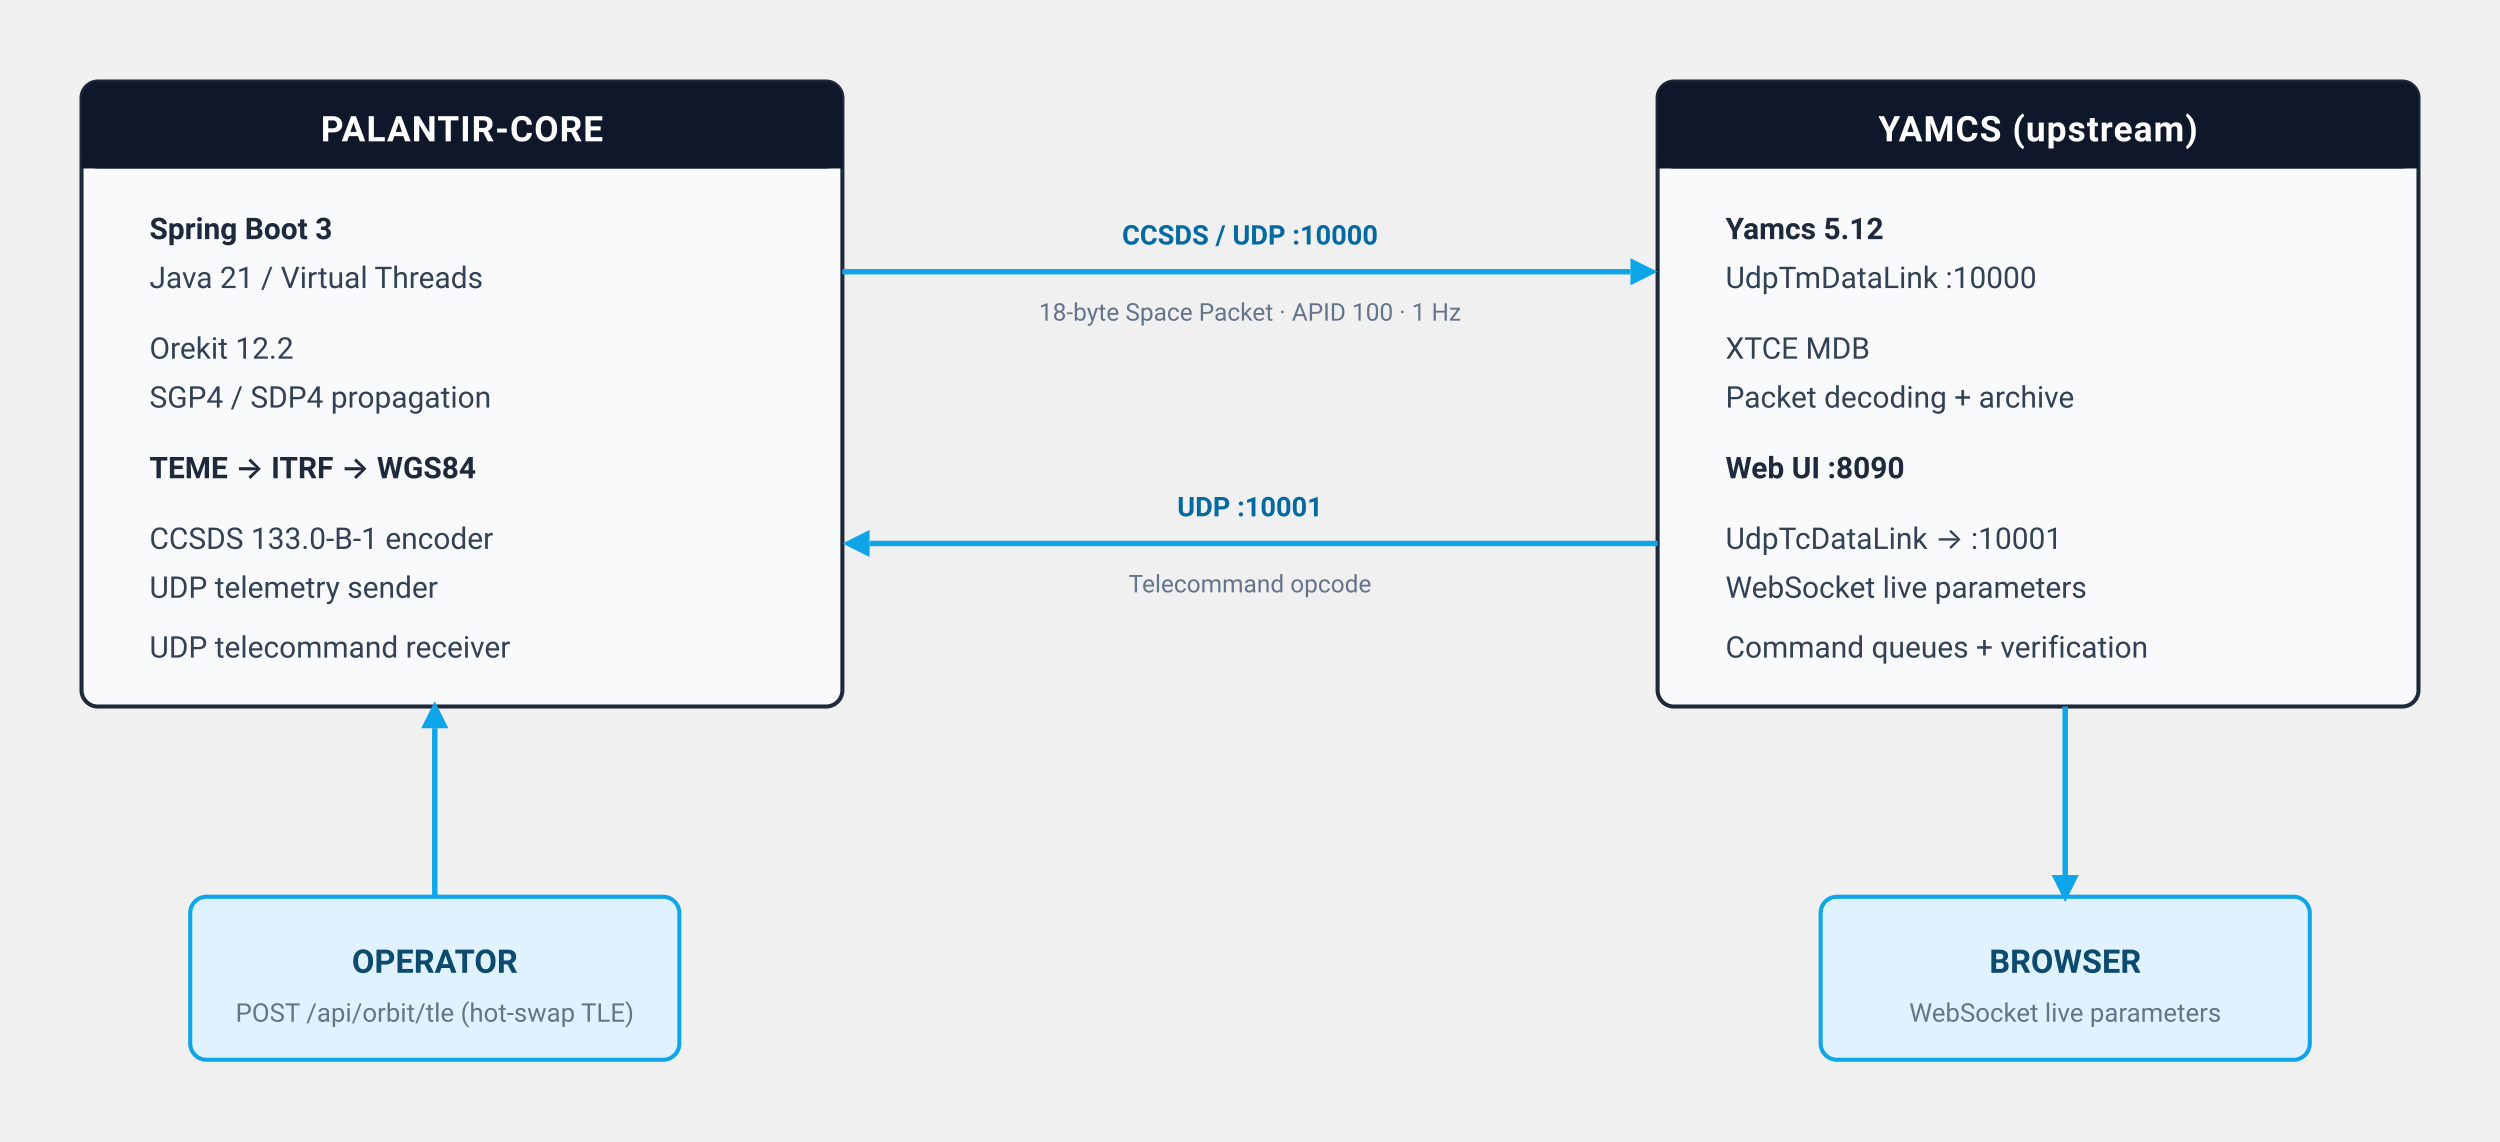
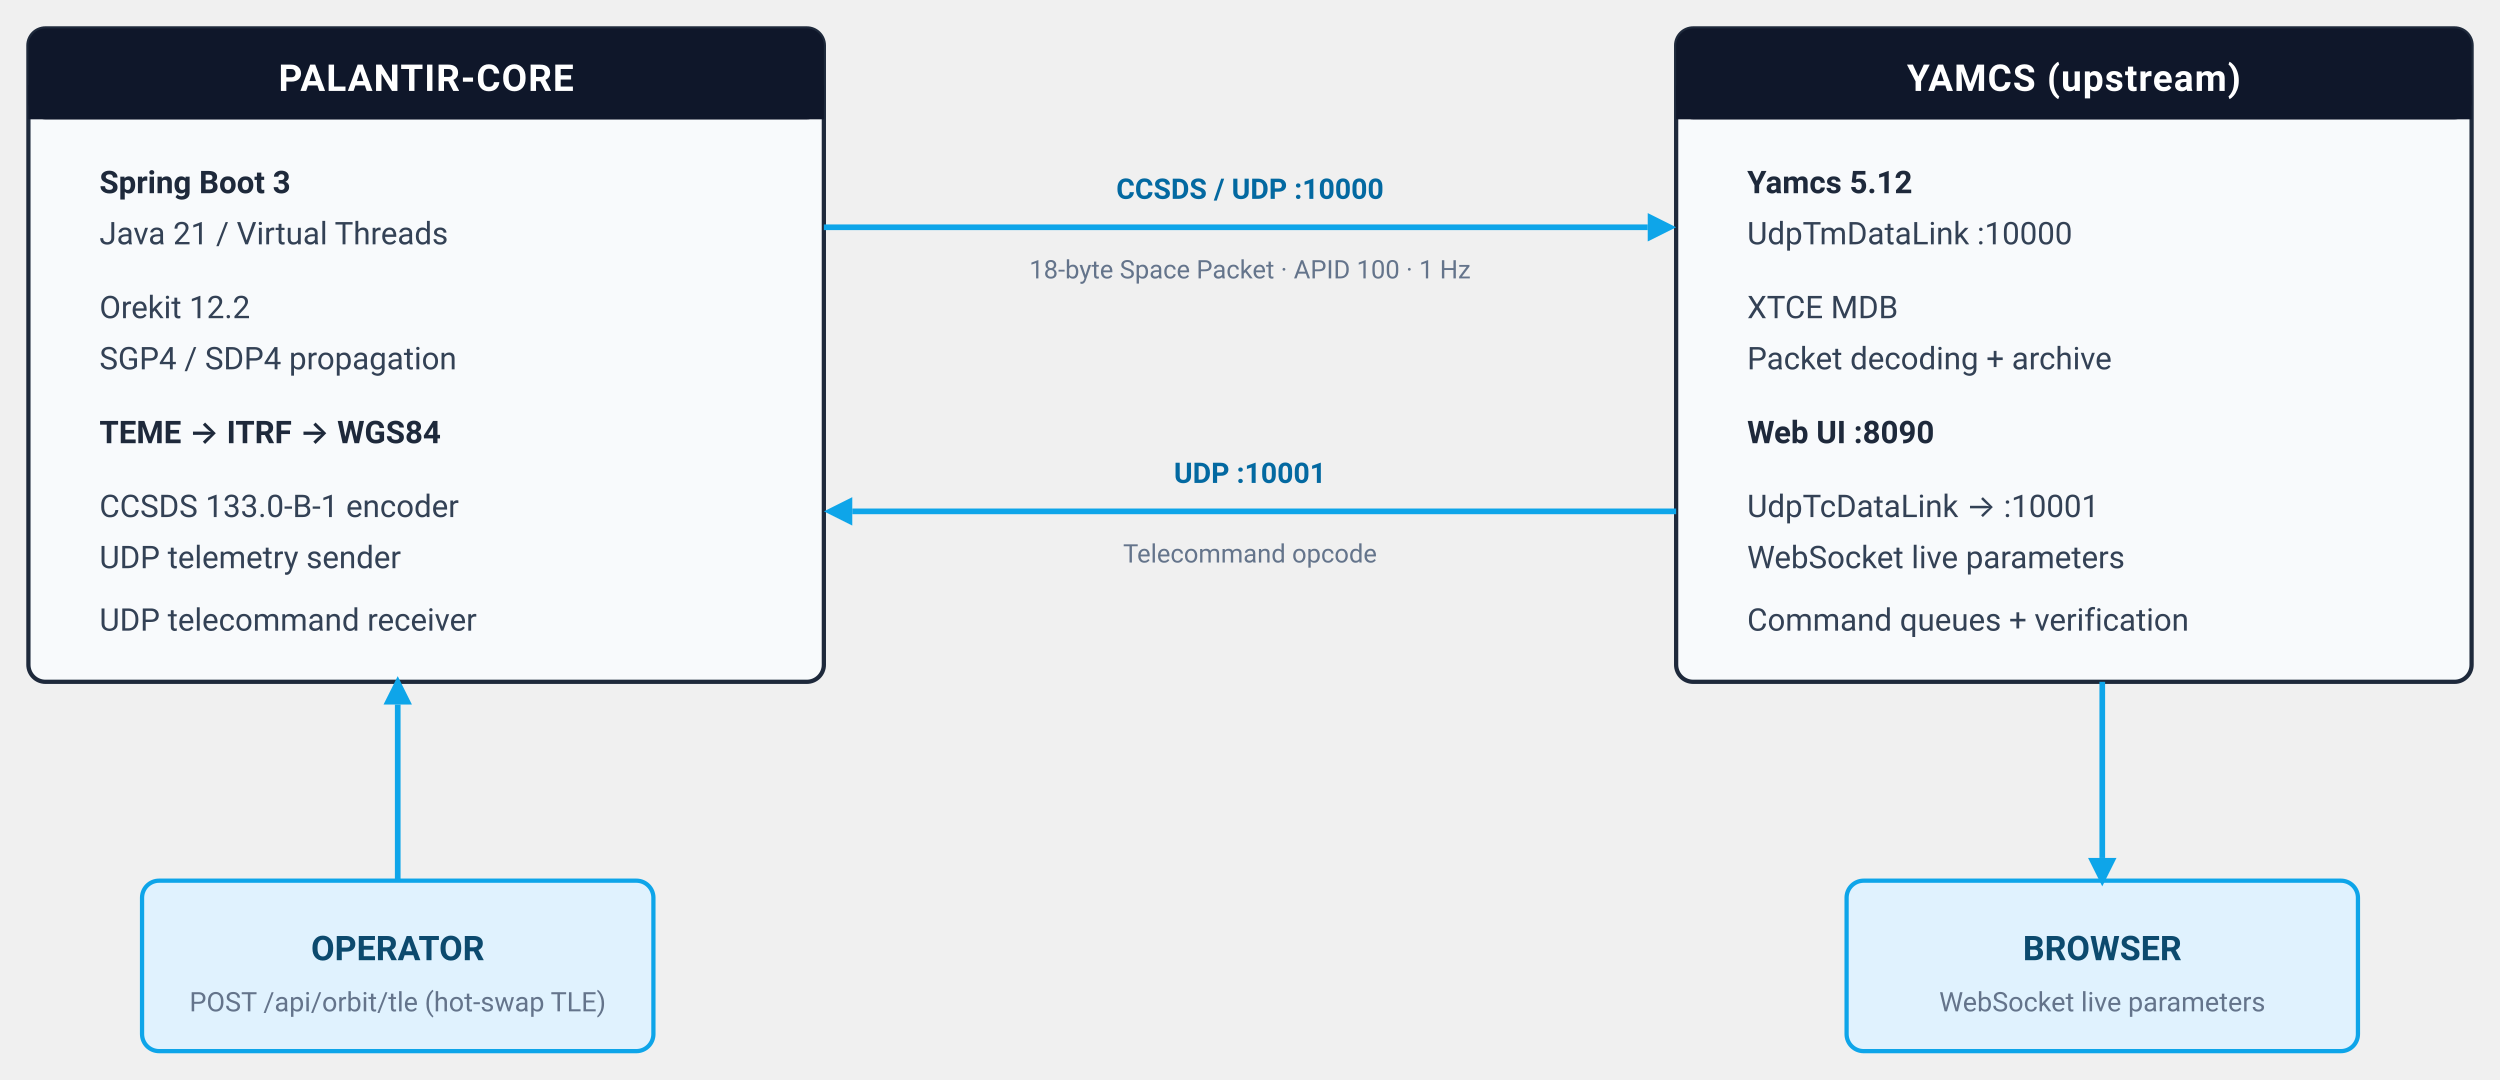
- <svg xmlns="http://www.w3.org/2000/svg" viewBox="0 0 920 420" font-family="'Segoe UI', Roboto, -apple-system, sans-serif">
+ <svg xmlns="http://www.w3.org/2000/svg" viewBox="20 20 880 380" font-family="'Segoe UI', Roboto, -apple-system, sans-serif">
  <defs>
    <style>
      .box { fill: #f8fafc; stroke: #1e293b; stroke-width: 1.5; rx: 6; }
      .box-header { fill: #0f172a; }
      .header-text { fill: #ffffff; font-size: 13px; font-weight: 700; letter-spacing: 0.03em; }
      .body-text { fill: #334155; font-size: 11px; }
      .body-bold { fill: #1e293b; font-size: 11px; font-weight: 600; }
      .arrow-line { stroke: #0ea5e9; stroke-width: 2; fill: none; }
      .arrow-head { fill: #0ea5e9; }
      .arrow-label { fill: #0369a1; font-size: 10px; font-weight: 600; }
      .arrow-sublabel { fill: #64748b; font-size: 9px; }
      .actor-box { fill: #e0f2fe; stroke: #0ea5e9; stroke-width: 1.5; rx: 6; }
      .actor-text { fill: #0c4a6e; font-size: 12px; font-weight: 700; }
      .actor-sublabel { fill: #64748b; font-size: 9.5px; }
    </style>
  </defs>
  <rect class="box" x="30" y="30" width="280" height="230" />
  <rect class="box-header" x="30" y="30" width="280" height="32" rx="6" />
  <rect class="box-header" x="30" y="50" width="280" height="12" />
  <text class="header-text" x="170" y="52" text-anchor="middle">PALANTIR-CORE</text>
  <text class="body-bold" x="55" y="88">Spring Boot 3</text>
  <text class="body-text" x="55" y="106">Java 21 / Virtual Threads</text>
  <text class="body-text" x="55" y="132">Orekit 12.2</text>
  <text class="body-text" x="55" y="150">SGP4 / SDP4 propagation</text>
  <text class="body-bold" x="55" y="176">TEME → ITRF → WGS84</text>
  <text class="body-text" x="55" y="202">CCSDS 133.0-B-1 encoder</text>
  <text class="body-text" x="55" y="220">UDP telemetry sender</text>
  <text class="body-text" x="55" y="242">UDP telecommand receiver</text>
  <rect class="box" x="610" y="30" width="280" height="230" />
  <rect class="box-header" x="610" y="30" width="280" height="32" rx="6" />
  <rect class="box-header" x="610" y="50" width="280" height="12" />
  <text class="header-text" x="750" y="52" text-anchor="middle">YAMCS  (upstream)</text>
  <text class="body-bold" x="635" y="88">Yamcs 5.12</text>
  <text class="body-text" x="635" y="106">UdpTmDataLink  :10000</text>
  <text class="body-text" x="635" y="132">XTCE MDB</text>
  <text class="body-text" x="635" y="150">Packet decoding + archive</text>
  <text class="body-bold" x="635" y="176">Web UI  :8090</text>
  <text class="body-text" x="635" y="202">UdpTcDataLink  → :10001</text>
  <text class="body-text" x="635" y="220">WebSocket live parameters</text>
  <text class="body-text" x="635" y="242">Command queues + verification</text>
  <line class="arrow-line" x1="310" y1="100" x2="600" y2="100" />
  <polygon class="arrow-head" points="600,95 610,100 600,105" />
  <text class="arrow-label" x="460" y="90" text-anchor="middle">CCSDS / UDP :10000</text>
  <text class="arrow-sublabel" x="460" y="118" text-anchor="middle">18-byte Space Packet  ·  APID 100  ·  1 Hz</text>
  <line class="arrow-line" x1="610" y1="200" x2="320" y2="200" />
  <polygon class="arrow-head" points="320,195 310,200 320,205" />
  <text class="arrow-label" x="460" y="190" text-anchor="middle">UDP :10001</text>
  <text class="arrow-sublabel" x="460" y="218" text-anchor="middle">Telecommand opcode</text>
  <rect class="actor-box" x="70" y="330" width="180" height="60" />
  <text class="actor-text" x="160" y="358" text-anchor="middle">OPERATOR</text>
  <text class="actor-sublabel" x="160" y="376" text-anchor="middle">POST /api/orbit/tle  (hot-swap TLE)</text>
  <line class="arrow-line" x1="160" y1="330" x2="160" y2="268" />
  <polygon class="arrow-head" points="155,268 160,258 165,268" />
  <rect class="actor-box" x="670" y="330" width="180" height="60" />
  <text class="actor-text" x="760" y="358" text-anchor="middle">BROWSER</text>
  <text class="actor-sublabel" x="760" y="376" text-anchor="middle">WebSocket live parameters</text>
  <line class="arrow-line" x1="760" y1="260" x2="760" y2="322" />
  <polygon class="arrow-head" points="755,322 760,332 765,322" />
</svg>
